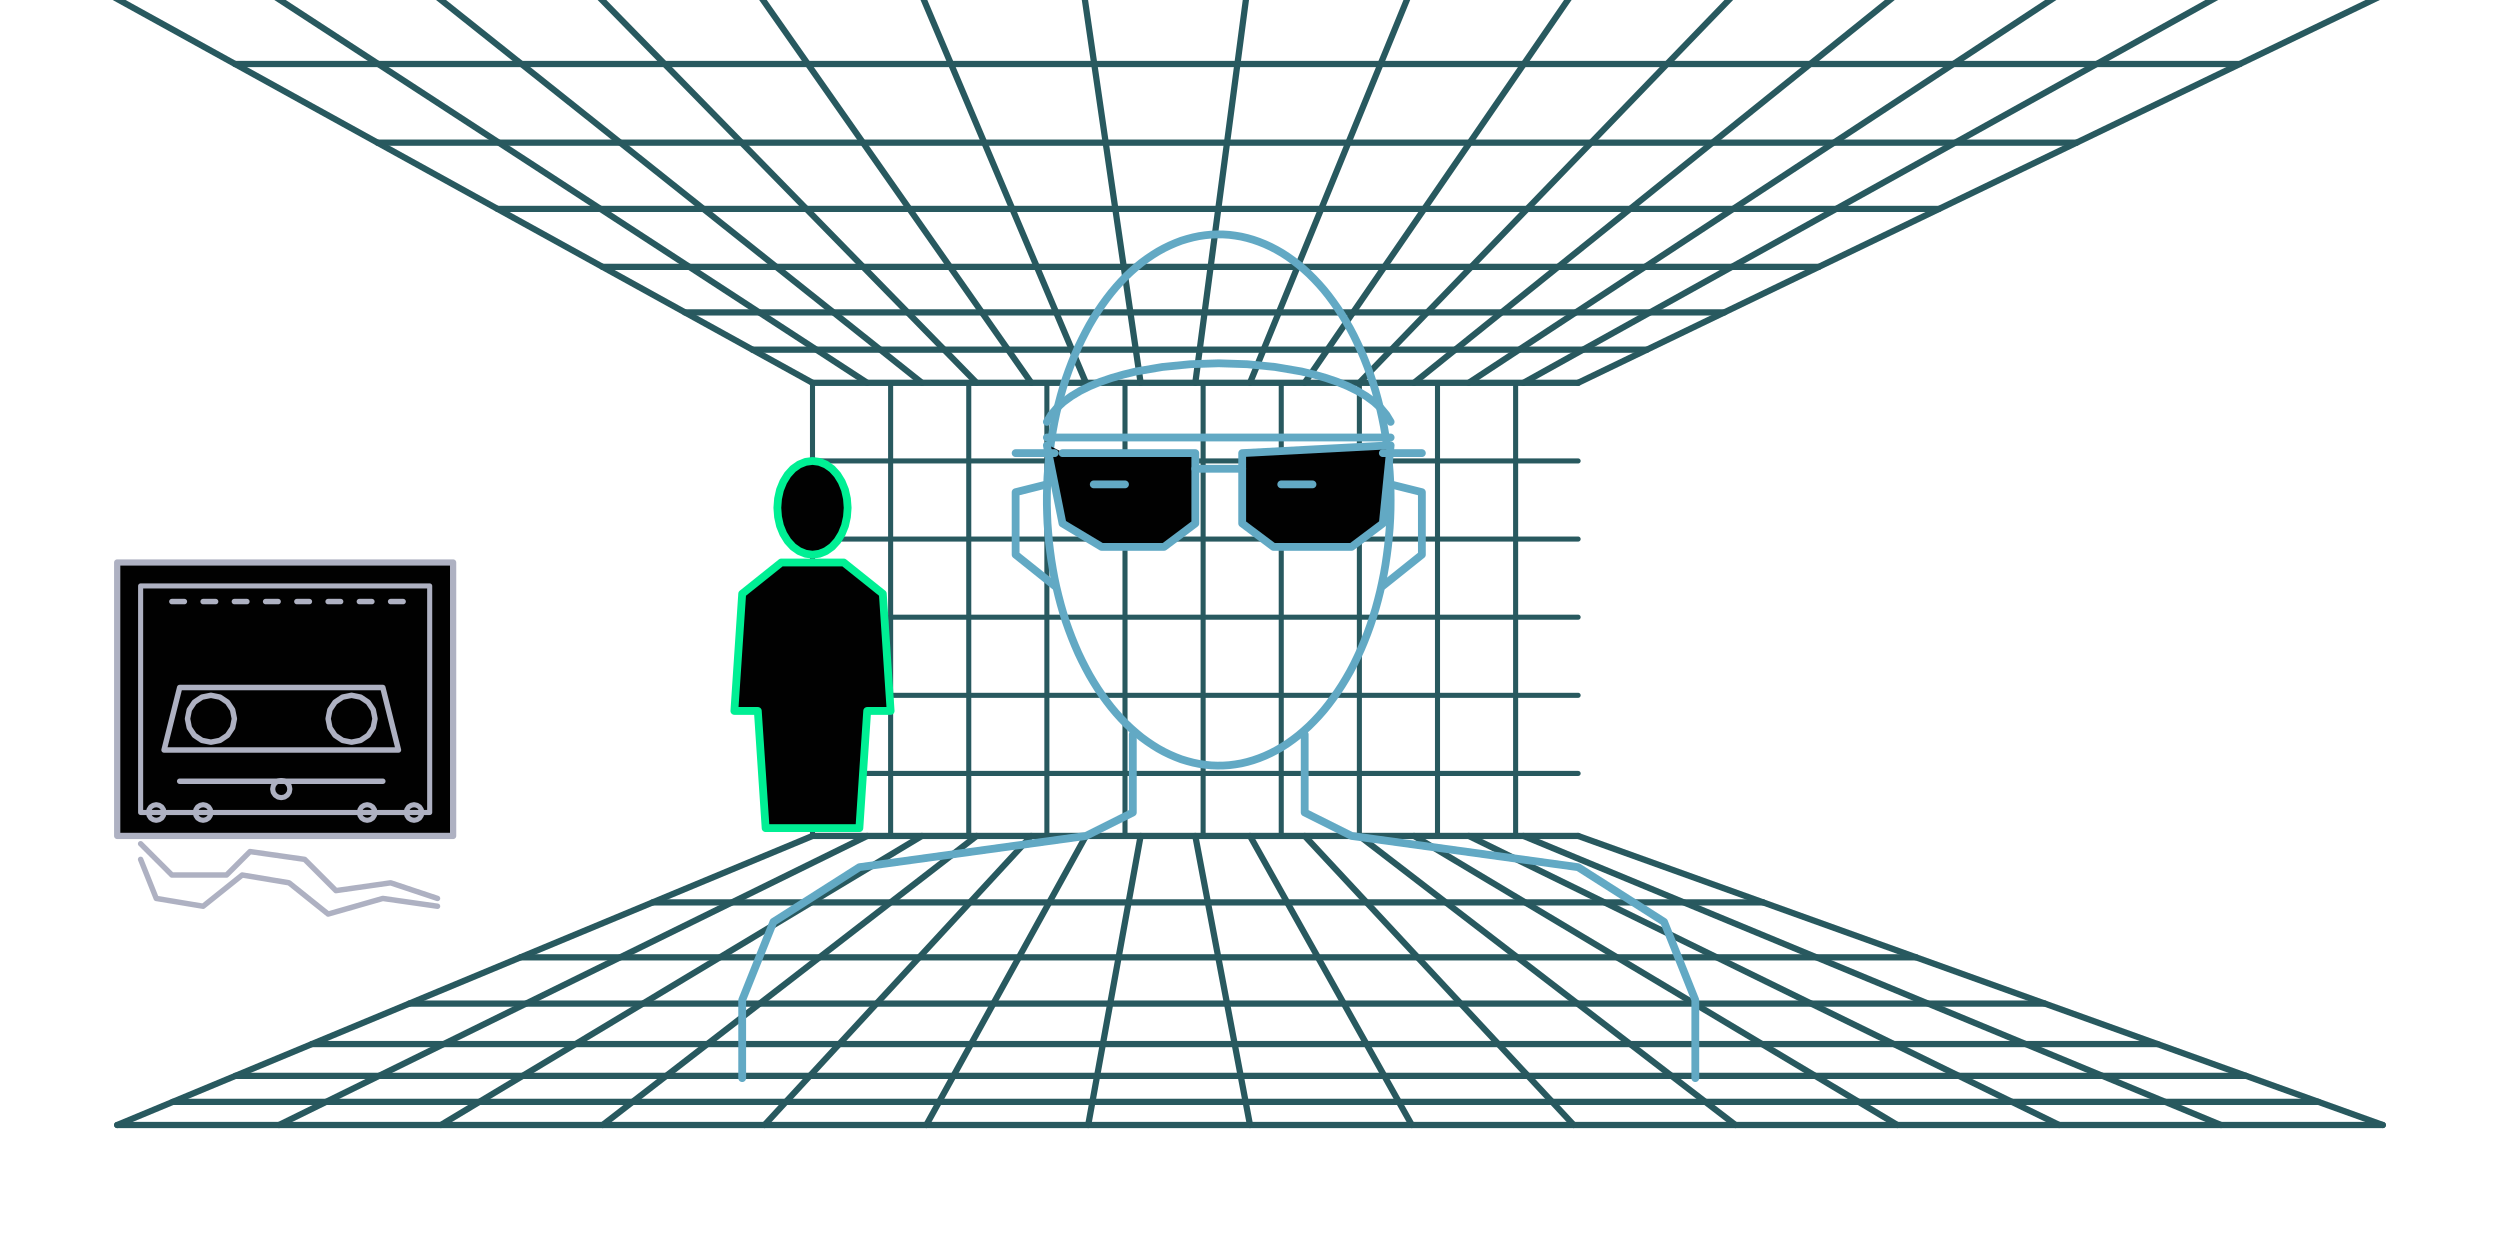
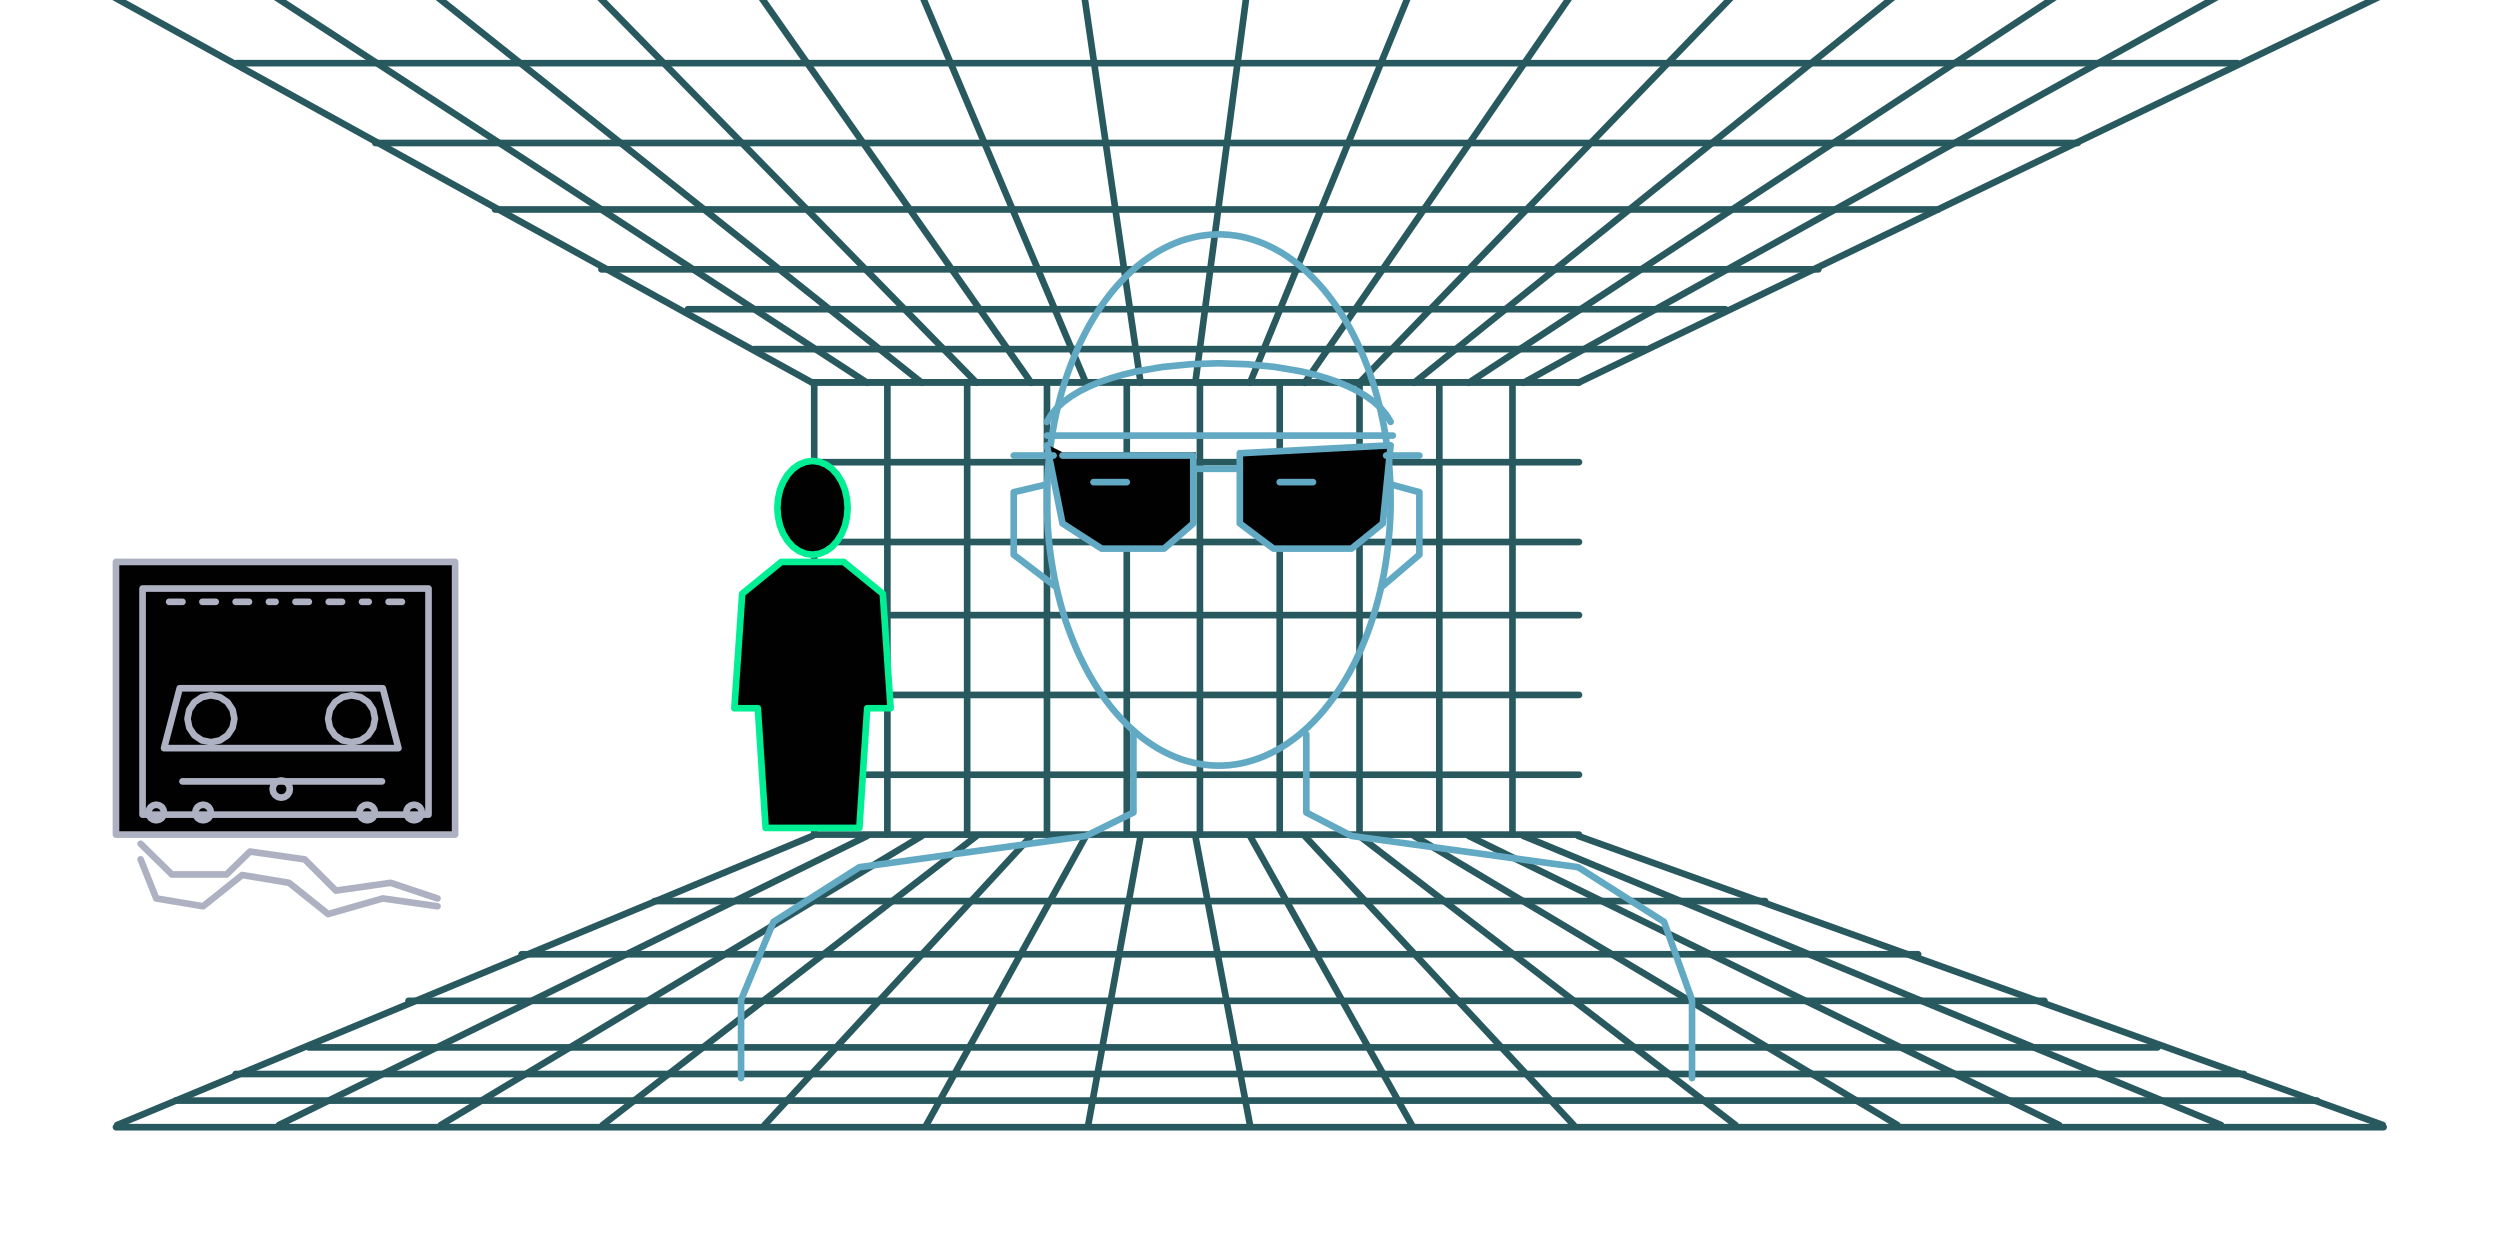
<svg xmlns="http://www.w3.org/2000/svg" width="320" height="160" viewBox="0 0 320 160">
-   <line x1="8" y1="-4" x2="104" y2="49" stroke="#28595f" stroke-width="0.8" stroke-linecap="round" />
-   <line x1="104" y1="107" x2="15" y2="144" stroke="#28595f" stroke-width="0.8" stroke-linecap="round" />
-   <line x1="29.71" y1="-4" x2="111" y2="49" stroke="#28595f" stroke-width="0.8" stroke-linecap="round" />
-   <line x1="111" y1="107" x2="35.71" y2="144" stroke="#28595f" stroke-width="0.8" stroke-linecap="round" />
-   <line x1="51.43" y1="-4" x2="118" y2="49" stroke="#28595f" stroke-width="0.8" stroke-linecap="round" />
-   <line x1="118" y1="107" x2="56.43" y2="144" stroke="#28595f" stroke-width="0.8" stroke-linecap="round" />
-   <line x1="73.14" y1="-4" x2="125" y2="49" stroke="#28595f" stroke-width="0.8" stroke-linecap="round" />
-   <line x1="125" y1="107" x2="77.14" y2="144" stroke="#28595f" stroke-width="0.8" stroke-linecap="round" />
-   <line x1="94.86" y1="-4" x2="132" y2="49" stroke="#28595f" stroke-width="0.8" stroke-linecap="round" />
-   <line x1="132" y1="107" x2="97.86" y2="144" stroke="#28595f" stroke-width="0.8" stroke-linecap="round" />
-   <line x1="116.57" y1="-4" x2="139" y2="49" stroke="#28595f" stroke-width="0.8" stroke-linecap="round" />
-   <line x1="139" y1="107" x2="118.57" y2="144" stroke="#28595f" stroke-width="0.8" stroke-linecap="round" />
-   <line x1="138.29" y1="-4" x2="146" y2="49" stroke="#28595f" stroke-width="0.8" stroke-linecap="round" />
-   <line x1="146" y1="107" x2="139.29" y2="144" stroke="#28595f" stroke-width="0.8" stroke-linecap="round" />
-   <line x1="160" y1="-4" x2="153" y2="49" stroke="#28595f" stroke-width="0.8" stroke-linecap="round" />
-   <line x1="153" y1="107" x2="160" y2="144" stroke="#28595f" stroke-width="0.8" stroke-linecap="round" />
-   <line x1="181.71" y1="-4" x2="160" y2="49" stroke="#28595f" stroke-width="0.8" stroke-linecap="round" />
-   <line x1="160" y1="107" x2="180.71" y2="144" stroke="#28595f" stroke-width="0.8" stroke-linecap="round" />
-   <line x1="203.43" y1="-4" x2="167" y2="49" stroke="#28595f" stroke-width="0.8" stroke-linecap="round" />
-   <line x1="167" y1="107" x2="201.43" y2="144" stroke="#28595f" stroke-width="0.8" stroke-linecap="round" />
-   <line x1="225.14" y1="-4" x2="174" y2="49" stroke="#28595f" stroke-width="0.8" stroke-linecap="round" />
-   <line x1="174" y1="107" x2="222.14" y2="144" stroke="#28595f" stroke-width="0.8" stroke-linecap="round" />
-   <line x1="246.86" y1="-4" x2="181" y2="49" stroke="#28595f" stroke-width="0.8" stroke-linecap="round" />
-   <line x1="181" y1="107" x2="242.86" y2="144" stroke="#28595f" stroke-width="0.8" stroke-linecap="round" />
-   <line x1="268.57" y1="-4" x2="188" y2="49" stroke="#28595f" stroke-width="0.8" stroke-linecap="round" />
-   <line x1="188" y1="107" x2="263.57" y2="144" stroke="#28595f" stroke-width="0.8" stroke-linecap="round" />
-   <line x1="290.29" y1="-4" x2="195" y2="49" stroke="#28595f" stroke-width="0.8" stroke-linecap="round" />
-   <line x1="195" y1="107" x2="284.29" y2="144" stroke="#28595f" stroke-width="0.8" stroke-linecap="round" />
-   <line x1="312" y1="-4" x2="202" y2="49" stroke="#28595f" stroke-width="0.8" stroke-linecap="round" />
-   <line x1="202" y1="107" x2="305" y2="144" stroke="#28595f" stroke-width="0.8" stroke-linecap="round" />
-   <line x1="8" y1="-4" x2="312" y2="-4" stroke="#28595f" stroke-width="0.8" stroke-linecap="round" />
-   <line x1="104" y1="107" x2="202" y2="107" stroke="#28595f" stroke-width="0.8" stroke-linecap="round" />
-   <line x1="30.08" y1="8.19" x2="286.7" y2="8.19" stroke="#28595f" stroke-width="0.8" stroke-linecap="round" />
-   <line x1="83.53" y1="115.51" x2="225.69" y2="115.51" stroke="#28595f" stroke-width="0.8" stroke-linecap="round" />
-   <line x1="48.32" y1="18.26" x2="265.8" y2="18.26" stroke="#28595f" stroke-width="0.8" stroke-linecap="round" />
-   <line x1="66.62" y1="122.54" x2="245.26" y2="122.54" stroke="#28595f" stroke-width="0.8" stroke-linecap="round" />
-   <line x1="63.68" y1="26.74" x2="248.2" y2="26.74" stroke="#28595f" stroke-width="0.8" stroke-linecap="round" />
-   <line x1="52.38" y1="128.46" x2="261.74" y2="128.46" stroke="#28595f" stroke-width="0.8" stroke-linecap="round" />
-   <line x1="77.12" y1="34.16" x2="232.8" y2="34.16" stroke="#28595f" stroke-width="0.8" stroke-linecap="round" />
-   <line x1="39.92" y1="133.64" x2="276.16" y2="133.64" stroke="#28595f" stroke-width="0.8" stroke-linecap="round" />
-   <line x1="87.68" y1="39.99" x2="220.7" y2="39.99" stroke="#28595f" stroke-width="0.8" stroke-linecap="round" />
-   <line x1="30.13" y1="137.71" x2="287.49" y2="137.71" stroke="#28595f" stroke-width="0.8" stroke-linecap="round" />
-   <line x1="96.32" y1="44.76" x2="210.8" y2="44.76" stroke="#28595f" stroke-width="0.8" stroke-linecap="round" />
-   <line x1="22.12" y1="141.04" x2="296.76" y2="141.04" stroke="#28595f" stroke-width="0.8" stroke-linecap="round" />
-   <line x1="104" y1="49" x2="202" y2="49" stroke="#28595f" stroke-width="0.8" stroke-linecap="round" />
-   <line x1="15" y1="144" x2="305" y2="144" stroke="#28595f" stroke-width="0.8" stroke-linecap="round" />
-   <line x1="104" y1="49" x2="104" y2="107" stroke="#28595f" stroke-width="0.65" stroke-linecap="round" />
-   <line x1="114" y1="49" x2="114" y2="107" stroke="#28595f" stroke-width="0.65" stroke-linecap="round" />
-   <line x1="124" y1="49" x2="124" y2="107" stroke="#28595f" stroke-width="0.65" stroke-linecap="round" />
-   <line x1="134" y1="49" x2="134" y2="107" stroke="#28595f" stroke-width="0.65" stroke-linecap="round" />
-   <line x1="144" y1="49" x2="144" y2="107" stroke="#28595f" stroke-width="0.65" stroke-linecap="round" />
-   <line x1="154" y1="49" x2="154" y2="107" stroke="#28595f" stroke-width="0.65" stroke-linecap="round" />
-   <line x1="164" y1="49" x2="164" y2="107" stroke="#28595f" stroke-width="0.65" stroke-linecap="round" />
-   <line x1="174" y1="49" x2="174" y2="107" stroke="#28595f" stroke-width="0.65" stroke-linecap="round" />
-   <line x1="184" y1="49" x2="184" y2="107" stroke="#28595f" stroke-width="0.65" stroke-linecap="round" />
-   <line x1="194" y1="49" x2="194" y2="107" stroke="#28595f" stroke-width="0.65" stroke-linecap="round" />
-   <line x1="104" y1="49" x2="202" y2="49" stroke="#28595f" stroke-width="0.65" stroke-linecap="round" />
-   <line x1="104" y1="59" x2="202" y2="59" stroke="#28595f" stroke-width="0.65" stroke-linecap="round" />
-   <line x1="104" y1="69" x2="202" y2="69" stroke="#28595f" stroke-width="0.65" stroke-linecap="round" />
-   <line x1="104" y1="79" x2="202" y2="79" stroke="#28595f" stroke-width="0.65" stroke-linecap="round" />
-   <line x1="104" y1="89" x2="202" y2="89" stroke="#28595f" stroke-width="0.65" stroke-linecap="round" />
-   <line x1="104" y1="99" x2="202" y2="99" stroke="#28595f" stroke-width="0.65" stroke-linecap="round" />
+   <line x1="8" y1="-4" x2="104" y2="49" stroke="#28595f" stroke-width="0.851" stroke-linecap="round" />
+   <line x1="104" y1="107" x2="15" y2="144" stroke="#28595f" stroke-width="0.851" stroke-linecap="round" />
+   <line x1="29.71" y1="-4" x2="111" y2="49" stroke="#28595f" stroke-width="0.851" stroke-linecap="round" />
+   <line x1="111" y1="107" x2="35.71" y2="144" stroke="#28595f" stroke-width="0.851" stroke-linecap="round" />
+   <line x1="51.43" y1="-4" x2="118" y2="49" stroke="#28595f" stroke-width="0.851" stroke-linecap="round" />
+   <line x1="118" y1="107" x2="56.43" y2="144" stroke="#28595f" stroke-width="0.851" stroke-linecap="round" />
+   <line x1="73.14" y1="-4" x2="125" y2="49" stroke="#28595f" stroke-width="0.851" stroke-linecap="round" />
+   <line x1="125" y1="107" x2="77.14" y2="144" stroke="#28595f" stroke-width="0.851" stroke-linecap="round" />
+   <line x1="94.86" y1="-4" x2="132" y2="49" stroke="#28595f" stroke-width="0.851" stroke-linecap="round" />
+   <line x1="132" y1="107" x2="97.86" y2="144" stroke="#28595f" stroke-width="0.851" stroke-linecap="round" />
+   <line x1="116.57" y1="-4" x2="139" y2="49" stroke="#28595f" stroke-width="0.851" stroke-linecap="round" />
+   <line x1="139" y1="107" x2="118.57" y2="144" stroke="#28595f" stroke-width="0.851" stroke-linecap="round" />
+   <line x1="138.29" y1="-4" x2="146" y2="49" stroke="#28595f" stroke-width="0.851" stroke-linecap="round" />
+   <line x1="146" y1="107" x2="139.29" y2="144" stroke="#28595f" stroke-width="0.851" stroke-linecap="round" />
+   <line x1="160" y1="-4" x2="153" y2="49" stroke="#28595f" stroke-width="0.851" stroke-linecap="round" />
+   <line x1="153" y1="107" x2="160" y2="144" stroke="#28595f" stroke-width="0.851" stroke-linecap="round" />
+   <line x1="181.71" y1="-4" x2="160" y2="49" stroke="#28595f" stroke-width="0.851" stroke-linecap="round" />
+   <line x1="160" y1="107" x2="180.71" y2="144" stroke="#28595f" stroke-width="0.851" stroke-linecap="round" />
+   <line x1="203.43" y1="-4" x2="167" y2="49" stroke="#28595f" stroke-width="0.851" stroke-linecap="round" />
+   <line x1="167" y1="107" x2="201.43" y2="144" stroke="#28595f" stroke-width="0.851" stroke-linecap="round" />
+   <line x1="225.14" y1="-4" x2="174" y2="49" stroke="#28595f" stroke-width="0.851" stroke-linecap="round" />
+   <line x1="174" y1="107" x2="222.14" y2="144" stroke="#28595f" stroke-width="0.851" stroke-linecap="round" />
+   <line x1="246.86" y1="-4" x2="181" y2="49" stroke="#28595f" stroke-width="0.851" stroke-linecap="round" />
+   <line x1="181" y1="107" x2="242.86" y2="144" stroke="#28595f" stroke-width="0.851" stroke-linecap="round" />
+   <line x1="268.57" y1="-4" x2="188" y2="49" stroke="#28595f" stroke-width="0.851" stroke-linecap="round" />
+   <line x1="188" y1="107" x2="263.57" y2="144" stroke="#28595f" stroke-width="0.851" stroke-linecap="round" />
+   <line x1="290.29" y1="-4" x2="195" y2="49" stroke="#28595f" stroke-width="0.851" stroke-linecap="round" />
+   <line x1="195" y1="107" x2="284.29" y2="144" stroke="#28595f" stroke-width="0.851" stroke-linecap="round" />
+   <line x1="312" y1="-4" x2="202" y2="49" stroke="#28595f" stroke-width="0.851" stroke-linecap="round" />
+   <line x1="202" y1="107" x2="305" y2="144" stroke="#28595f" stroke-width="0.851" stroke-linecap="round" />
+   <line x1="8.033" y1="-3.83" x2="311.913" y2="-3.83" stroke="#28595f" stroke-width="0.851" stroke-linecap="round" />
+   <line x1="104.219" y1="106.826" x2="202.108" y2="106.826" stroke="#28595f" stroke-width="0.851" stroke-linecap="round" />
+   <line x1="30.165" y1="8.086" x2="286.377" y2="8.086" stroke="#28595f" stroke-width="0.851" stroke-linecap="round" />
+   <line x1="83.79" y1="115.338" x2="225.942" y2="115.338" stroke="#28595f" stroke-width="0.851" stroke-linecap="round" />
+   <line x1="48.04" y1="18.301" x2="265.949" y2="18.301" stroke="#28595f" stroke-width="0.851" stroke-linecap="round" />
+   <line x1="66.766" y1="122.148" x2="245.519" y2="122.148" stroke="#28595f" stroke-width="0.851" stroke-linecap="round" />
+   <line x1="63.362" y1="26.813" x2="248.073" y2="26.813" stroke="#28595f" stroke-width="0.851" stroke-linecap="round" />
+   <line x1="52.296" y1="128.106" x2="261.692" y2="128.106" stroke="#28595f" stroke-width="0.851" stroke-linecap="round" />
+   <line x1="76.981" y1="34.474" x2="232.751" y2="34.474" stroke="#28595f" stroke-width="0.851" stroke-linecap="round" />
+   <line x1="39.528" y1="134.065" x2="276.163" y2="134.065" stroke="#28595f" stroke-width="0.851" stroke-linecap="round" />
+   <line x1="88.047" y1="39.581" x2="220.835" y2="39.581" stroke="#28595f" stroke-width="0.851" stroke-linecap="round" />
+   <line x1="30.165" y1="137.47" x2="287.229" y2="137.47" stroke="#28595f" stroke-width="0.851" stroke-linecap="round" />
+   <line x1="96.559" y1="44.688" x2="210.62" y2="44.688" stroke="#28595f" stroke-width="0.851" stroke-linecap="round" />
+   <line x1="22.504" y1="140.875" x2="296.592" y2="140.875" stroke="#28595f" stroke-width="0.851" stroke-linecap="round" />
+   <line x1="104.219" y1="48.944" x2="202.108" y2="48.944" stroke="#28595f" stroke-width="0.851" stroke-linecap="round" />
+   <line x1="14.843" y1="144.279" x2="305.104" y2="144.279" stroke="#28595f" stroke-width="0.851" stroke-linecap="round" />
+   <line x1="104.219" y1="48.944" x2="104.219" y2="106.826" stroke="#28595f" stroke-width="0.851" stroke-linecap="round" />
+   <line x1="113.583" y1="48.944" x2="113.583" y2="106.826" stroke="#28595f" stroke-width="0.851" stroke-linecap="round" />
+   <line x1="123.797" y1="48.944" x2="123.797" y2="106.826" stroke="#28595f" stroke-width="0.851" stroke-linecap="round" />
+   <line x1="134.012" y1="48.944" x2="134.012" y2="106.826" stroke="#28595f" stroke-width="0.851" stroke-linecap="round" />
+   <line x1="144.226" y1="48.944" x2="144.226" y2="106.826" stroke="#28595f" stroke-width="0.851" stroke-linecap="round" />
+   <line x1="153.589" y1="48.944" x2="153.589" y2="106.826" stroke="#28595f" stroke-width="0.851" stroke-linecap="round" />
+   <line x1="163.804" y1="48.944" x2="163.804" y2="106.826" stroke="#28595f" stroke-width="0.851" stroke-linecap="round" />
+   <line x1="174.018" y1="48.944" x2="174.018" y2="106.826" stroke="#28595f" stroke-width="0.851" stroke-linecap="round" />
+   <line x1="184.233" y1="48.944" x2="184.233" y2="106.826" stroke="#28595f" stroke-width="0.851" stroke-linecap="round" />
+   <line x1="193.596" y1="48.944" x2="193.596" y2="106.826" stroke="#28595f" stroke-width="0.851" stroke-linecap="round" />
+   <line x1="104.219" y1="48.944" x2="202.108" y2="48.944" stroke="#28595f" stroke-width="0.851" stroke-linecap="round" />
+   <line x1="104.219" y1="59.159" x2="202.108" y2="59.159" stroke="#28595f" stroke-width="0.851" stroke-linecap="round" />
+   <line x1="104.219" y1="69.373" x2="202.108" y2="69.373" stroke="#28595f" stroke-width="0.851" stroke-linecap="round" />
+   <line x1="104.219" y1="78.737" x2="202.108" y2="78.737" stroke="#28595f" stroke-width="0.851" stroke-linecap="round" />
+   <line x1="104.219" y1="88.951" x2="202.108" y2="88.951" stroke="#28595f" stroke-width="0.851" stroke-linecap="round" />
+   <line x1="104.219" y1="99.165" x2="202.108" y2="99.165" stroke="#28595f" stroke-width="0.851" stroke-linecap="round" />
  <g id="gate_person">
-     <path d="M108.5 65 L108.41 66.17 L108.16 67.3 L107.74 68.33 L107.18 69.24 L106.5 69.99 L105.72 70.54 L104.88 70.88 L104 71 L103.12 70.88 L102.28 70.54 L101.5 69.99 L100.82 69.24 L100.26 68.33 L99.84 67.3 L99.59 66.17 L99.5 65 L99.59 63.83 L99.84 62.7 L100.26 61.67 L100.82 60.76 L101.5 60.01 L102.28 59.46 L103.12 59.12 L104 59 L104.88 59.12 L105.72 59.46 L106.5 60.01 L107.18 60.76 L107.74 61.67 L108.16 62.7 L108.41 63.83 Z" fill="#010101" stroke="#00ef94" stroke-width="1" stroke-linecap="round" stroke-linejoin="round" />
-     <path d="M100 72 L95 76 L94 91 L97 91 L98 106 L103 106 L105 106 L110 106 L111 91 L114 91 L113 76 L108 72 Z" fill="#010101" stroke="#00ef94" stroke-width="1" stroke-linecap="round" stroke-linejoin="round" />
+     <path d="M108.5 65 L108.41 66.17 L108.16 67.3 L107.74 68.33 L107.18 69.24 L106.5 69.99 L105.72 70.54 L104.88 70.88 L104 71 L103.12 70.88 L102.28 70.54 L101.5 69.99 L100.82 69.24 L100.26 68.33 L99.84 67.3 L99.59 66.17 L99.5 65 L99.59 63.83 L99.84 62.7 L100.26 61.67 L100.82 60.76 L101.5 60.01 L102.28 59.46 L103.12 59.12 L104 59 L104.88 59.12 L105.72 59.46 L106.5 60.01 L107.18 60.76 L107.74 61.67 L108.16 62.7 L108.41 63.83 Z" fill="#010101" stroke="#00ef94" stroke-width="0.851" stroke-linecap="round" stroke-linejoin="round" />
+     <path d="M100 71.927 L95 76 L94 90.653 L97 90.653 L98 105.975 L103 105.975 L105 105.975 L110 105.975 L111 90.653 L114 90.653 L113 76 L108 71.927 Z" fill="#010101" stroke="#00ef94" stroke-width="0.851" stroke-linecap="round" stroke-linejoin="round" />
  </g>
-   <path d="M15 72 L58 72 L58 107 L15 107 Z" fill="#010101" stroke="#aeb1c2" stroke-width="0.8" stroke-linecap="round" stroke-linejoin="round" />
-   <path d="M18 75 L55 75 L55 104 L18 104 Z" fill="none" stroke="#aeb1c2" stroke-width="0.65" stroke-linecap="round" stroke-linejoin="round" />
-   <path d="M23 88 L49 88 L51 96 L21 96 Z" fill="none" stroke="#aeb1c2" stroke-width="0.7" stroke-linecap="round" stroke-linejoin="round" />
-   <path d="M30 92 L29.77 93.15 L29.12 94.12 L28.15 94.77 L27 95 L25.85 94.77 L24.88 94.12 L24.23 93.15 L24 92 L24.23 90.85 L24.88 89.88 L25.85 89.23 L27 89 L28.15 89.23 L29.12 89.88 L29.77 90.85 Z" fill="none" stroke="#aeb1c2" stroke-width="0.7" stroke-linecap="round" stroke-linejoin="round" />
-   <path d="M48 92 L47.77 93.15 L47.12 94.12 L46.15 94.77 L45 95 L43.85 94.77 L42.88 94.12 L42.23 93.15 L42 92 L42.23 90.85 L42.88 89.88 L43.85 89.23 L45 89 L46.15 89.23 L47.12 89.88 L47.77 90.85 Z" fill="none" stroke="#aeb1c2" stroke-width="0.7" stroke-linecap="round" stroke-linejoin="round" />
-   <line x1="23" y1="100" x2="49" y2="100" stroke="#aeb1c2" stroke-width="0.7" stroke-linecap="round" />
-   <line x1="22" y1="77" x2="23.6" y2="77" stroke="#aeb1c2" stroke-width="0.7" stroke-linecap="round" />
-   <line x1="26" y1="77" x2="27.6" y2="77" stroke="#aeb1c2" stroke-width="0.7" stroke-linecap="round" />
-   <line x1="30" y1="77" x2="31.6" y2="77" stroke="#aeb1c2" stroke-width="0.7" stroke-linecap="round" />
-   <line x1="34" y1="77" x2="35.6" y2="77" stroke="#aeb1c2" stroke-width="0.7" stroke-linecap="round" />
-   <line x1="38" y1="77" x2="39.6" y2="77" stroke="#aeb1c2" stroke-width="0.7" stroke-linecap="round" />
-   <line x1="42" y1="77" x2="43.6" y2="77" stroke="#aeb1c2" stroke-width="0.7" stroke-linecap="round" />
-   <line x1="46" y1="77" x2="47.6" y2="77" stroke="#aeb1c2" stroke-width="0.7" stroke-linecap="round" />
-   <line x1="50" y1="77" x2="51.6" y2="77" stroke="#aeb1c2" stroke-width="0.7" stroke-linecap="round" />
-   <path d="M21 104 L20.92 104.38 L20.71 104.71 L20.38 104.92 L20 105 L19.62 104.92 L19.29 104.71 L19.08 104.38 L19 104 L19.08 103.62 L19.29 103.29 L19.62 103.08 L20 103 L20.38 103.08 L20.71 103.29 L20.92 103.62 Z" fill="none" stroke="#aeb1c2" stroke-width="0.65" stroke-linecap="round" stroke-linejoin="round" />
-   <path d="M27 104 L26.92 104.38 L26.71 104.71 L26.38 104.92 L26 105 L25.62 104.92 L25.29 104.71 L25.08 104.38 L25 104 L25.08 103.62 L25.29 103.29 L25.62 103.08 L26 103 L26.38 103.08 L26.71 103.29 L26.92 103.62 Z" fill="none" stroke="#aeb1c2" stroke-width="0.65" stroke-linecap="round" stroke-linejoin="round" />
-   <path d="M48 104 L47.92 104.38 L47.71 104.71 L47.38 104.92 L47 105 L46.62 104.92 L46.29 104.71 L46.08 104.38 L46 104 L46.08 103.62 L46.29 103.29 L46.62 103.08 L47 103 L47.38 103.08 L47.71 103.29 L47.92 103.62 Z" fill="none" stroke="#aeb1c2" stroke-width="0.65" stroke-linecap="round" stroke-linejoin="round" />
-   <path d="M54 104 L53.92 104.38 L53.71 104.71 L53.38 104.92 L53 105 L52.62 104.92 L52.29 104.71 L52.08 104.38 L52 104 L52.08 103.62 L52.29 103.29 L52.62 103.08 L53 103 L53.38 103.08 L53.71 103.29 L53.92 103.62 Z" fill="none" stroke="#aeb1c2" stroke-width="0.65" stroke-linecap="round" stroke-linejoin="round" />
-   <path d="M37.1 101 L37.02 101.42 L36.78 101.78 L36.42 102.02 L36 102.1 L35.58 102.02 L35.22 101.78 L34.98 101.42 L34.9 101 L34.98 100.58 L35.22 100.22 L35.58 99.98 L36 99.9 L36.42 99.98 L36.78 100.22 L37.02 100.58 Z" fill="none" stroke="#aeb1c2" stroke-width="0.65" stroke-linecap="round" stroke-linejoin="round" />
-   <polyline points="18,108 22,112 29,112 32,109 39,110 43,114 50,113 56,115" fill="none" stroke="#aeb1c2" stroke-width="0.7" stroke-linecap="round" stroke-linejoin="round" />
-   <polyline points="18,110 20,115 26,116 31,112 37,113 42,117 49,115 56,116" fill="none" stroke="#aeb1c2" stroke-width="0.7" stroke-linecap="round" stroke-linejoin="round" />
+   <path d="M14.843 71.927 L58.254 71.927 L58.254 106.826 L14.843 106.826 Z" fill="#010101" stroke="#aeb1c2" stroke-width="0.851" stroke-linecap="round" stroke-linejoin="round" />
+   <path d="M18.248 75.332 L54.849 75.332 L54.849 104.273 L18.248 104.273 Z" fill="none" stroke="#aeb1c2" stroke-width="0.851" stroke-linecap="round" stroke-linejoin="round" />
+   <path d="M23 88.1 L49 88.1 L51 95.761 L21 95.761 Z" fill="none" stroke="#aeb1c2" stroke-width="0.851" stroke-linecap="round" stroke-linejoin="round" />
+   <path d="M30 92 L29.77 93.15 L29.12 94.12 L28.15 94.77 L27 95 L25.85 94.77 L24.88 94.12 L24.23 93.15 L24 92 L24.23 90.85 L24.88 89.88 L25.85 89.23 L27 89 L28.15 89.23 L29.12 89.88 L29.77 90.85 Z" fill="none" stroke="#aeb1c2" stroke-width="0.851" stroke-linecap="round" stroke-linejoin="round" />
+   <path d="M48 92 L47.77 93.15 L47.12 94.12 L46.15 94.77 L45 95 L43.85 94.77 L42.88 94.12 L42.23 93.15 L42 92 L42.23 90.85 L42.88 89.88 L43.85 89.23 L45 89 L46.15 89.23 L47.12 89.88 L47.77 90.85 Z" fill="none" stroke="#aeb1c2" stroke-width="0.851" stroke-linecap="round" stroke-linejoin="round" />
+   <line x1="23.355" y1="100.017" x2="48.891" y2="100.017" stroke="#aeb1c2" stroke-width="0.851" stroke-linecap="round" />
+   <line x1="21.652" y1="77.034" x2="23.355" y2="77.034" stroke="#aeb1c2" stroke-width="0.851" stroke-linecap="round" />
+   <line x1="25.909" y1="77.034" x2="27.611" y2="77.034" stroke="#aeb1c2" stroke-width="0.851" stroke-linecap="round" />
+   <line x1="30.165" y1="77.034" x2="31.867" y2="77.034" stroke="#aeb1c2" stroke-width="0.851" stroke-linecap="round" />
+   <line x1="34.421" y1="77.034" x2="35.272" y2="77.034" stroke="#aeb1c2" stroke-width="0.851" stroke-linecap="round" />
+   <line x1="37.825" y1="77.034" x2="39.528" y2="77.034" stroke="#aeb1c2" stroke-width="0.851" stroke-linecap="round" />
+   <line x1="42.081" y1="77.034" x2="43.784" y2="77.034" stroke="#aeb1c2" stroke-width="0.851" stroke-linecap="round" />
+   <line x1="46.337" y1="77.034" x2="47.189" y2="77.034" stroke="#aeb1c2" stroke-width="0.851" stroke-linecap="round" />
+   <line x1="49.742" y1="77.034" x2="51.445" y2="77.034" stroke="#aeb1c2" stroke-width="0.851" stroke-linecap="round" />
+   <path d="M21 104 L20.92 104.38 L20.71 104.71 L20.38 104.92 L20 105 L19.62 104.92 L19.29 104.71 L19.08 104.38 L19 104 L19.08 103.62 L19.29 103.29 L19.62 103.08 L20 103 L20.38 103.08 L20.71 103.29 L20.92 103.62 Z" fill="none" stroke="#aeb1c2" stroke-width="0.851" stroke-linecap="round" stroke-linejoin="round" />
+   <path d="M27 104 L26.92 104.38 L26.71 104.71 L26.38 104.92 L26 105 L25.62 104.92 L25.29 104.71 L25.08 104.38 L25 104 L25.08 103.62 L25.29 103.29 L25.62 103.08 L26 103 L26.38 103.08 L26.71 103.29 L26.92 103.62 Z" fill="none" stroke="#aeb1c2" stroke-width="0.851" stroke-linecap="round" stroke-linejoin="round" />
+   <path d="M48 104 L47.92 104.38 L47.71 104.71 L47.38 104.92 L47 105 L46.62 104.92 L46.29 104.71 L46.08 104.38 L46 104 L46.08 103.62 L46.29 103.29 L46.62 103.08 L47 103 L47.38 103.08 L47.71 103.29 L47.92 103.62 Z" fill="none" stroke="#aeb1c2" stroke-width="0.851" stroke-linecap="round" stroke-linejoin="round" />
+   <path d="M54 104 L53.92 104.38 L53.71 104.71 L53.38 104.92 L53 105 L52.62 104.92 L52.29 104.71 L52.08 104.38 L52 104 L52.08 103.62 L52.29 103.29 L52.62 103.08 L53 103 L53.38 103.08 L53.71 103.29 L53.92 103.62 Z" fill="none" stroke="#aeb1c2" stroke-width="0.851" stroke-linecap="round" stroke-linejoin="round" />
+   <path d="M37.1 101 L37.02 101.42 L36.78 101.78 L36.42 102.02 L36 102.1 L35.58 102.02 L35.22 101.78 L34.98 101.42 L34.9 101 L34.98 100.58 L35.22 100.22 L35.58 99.98 L36 99.9 L36.42 99.98 L36.78 100.22 L37.02 100.58 Z" fill="none" stroke="#aeb1c2" stroke-width="0.851" stroke-linecap="round" stroke-linejoin="round" />
+   <polyline points="18,108 22,111.933 29,111.933 32,109 39,110 43,114 50,113 56,115" fill="none" stroke="#aeb1c2" stroke-width="0.851" stroke-linecap="round" stroke-linejoin="round" />
+   <polyline points="18,110 20,115 26,116 31,112 37,113 42,117 49,115 56,116" fill="none" stroke="#aeb1c2" stroke-width="0.851" stroke-linecap="round" stroke-linejoin="round" />
  <g id="face">
-     <path d="M178 64 L177.99 65.19 L177.95 66.38 L177.88 67.57 L177.78 68.76 L177.66 69.94 L177.51 71.11 L177.34 72.27 L177.14 73.42 L176.91 74.56 L176.66 75.69 L176.38 76.8 L176.08 77.9 L175.75 78.98 L175.4 80.04 L175.02 81.09 L174.62 82.11 L174.2 83.11 L173.75 84.08 L173.29 85.03 L172.8 85.96 L172.29 86.85 L171.76 87.72 L171.21 88.56 L170.64 89.37 L170.06 90.15 L169.46 90.9 L168.84 91.61 L168.2 92.29 L167.55 92.94 L166.89 93.54 L166.21 94.12 L165.52 94.65 L164.82 95.15 L164.11 95.61 L163.38 96.03 L162.65 96.41 L161.91 96.75 L161.16 97.05 L160.41 97.31 L159.65 97.53 L158.89 97.71 L158.12 97.84 L157.35 97.94 L156.58 97.99 L155.81 98 L155.04 97.97 L154.26 97.89 L153.5 97.78 L152.73 97.62 L151.97 97.42 L151.21 97.19 L150.46 96.9 L149.72 96.58 L148.98 96.22 L148.25 95.82 L147.54 95.38 L146.83 94.9 L146.13 94.39 L145.45 93.83 L144.78 93.24 L144.12 92.62 L143.48 91.96 L142.85 91.26 L142.24 90.53 L141.65 89.77 L141.07 88.97 L140.51 88.15 L139.97 87.29 L139.45 86.41 L138.96 85.5 L138.48 84.56 L138.02 83.6 L137.59 82.61 L137.18 81.6 L136.79 80.57 L136.42 79.52 L136.08 78.44 L135.77 77.36 L135.48 76.25 L135.21 75.13 L134.97 73.99 L134.76 72.85 L134.57 71.69 L134.41 70.52 L134.27 69.35 L134.17 68.17 L134.08 66.98 L134.03 65.79 L134 64.6 L134 63.4 L134.03 62.21 L134.08 61.02 L134.17 59.83 L134.27 58.65 L134.41 57.48 L134.57 56.31 L134.76 55.15 L134.97 54.01 L135.21 52.87 L135.48 51.75 L135.77 50.64 L136.08 49.56 L136.42 48.48 L136.79 47.43 L137.18 46.4 L137.59 45.39 L138.02 44.4 L138.48 43.44 L138.96 42.5 L139.45 41.59 L139.97 40.71 L140.51 39.85 L141.07 39.03 L141.65 38.23 L142.24 37.47 L142.85 36.74 L143.48 36.04 L144.12 35.38 L144.78 34.76 L145.45 34.17 L146.13 33.61 L146.83 33.1 L147.54 32.62 L148.25 32.18 L148.98 31.78 L149.72 31.42 L150.46 31.1 L151.21 30.81 L151.97 30.58 L152.73 30.38 L153.5 30.22 L154.26 30.11 L155.04 30.03 L155.81 30 L156.58 30.01 L157.35 30.06 L158.12 30.16 L158.89 30.29 L159.65 30.47 L160.41 30.69 L161.16 30.95 L161.91 31.25 L162.65 31.59 L163.38 31.97 L164.11 32.39 L164.82 32.85 L165.52 33.35 L166.21 33.88 L166.89 34.46 L167.55 35.06 L168.2 35.71 L168.84 36.39 L169.46 37.1 L170.06 37.85 L170.64 38.63 L171.21 39.44 L171.76 40.28 L172.29 41.15 L172.8 42.04 L173.29 42.97 L173.75 43.92 L174.2 44.89 L174.62 45.89 L175.02 46.91 L175.4 47.96 L175.75 49.02 L176.08 50.1 L176.38 51.2 L176.66 52.31 L176.91 53.44 L177.14 54.58 L177.34 55.73 L177.51 56.89 L177.66 58.06 L177.78 59.24 L177.88 60.43 L177.95 61.62 L177.99 62.81 Z" fill="none" stroke="#62a9c4" stroke-width="1" stroke-linecap="round" stroke-linejoin="round" />
+     <path d="M178 64 L177.99 65.19 L177.95 66.38 L177.88 67.57 L177.78 68.76 L177.66 69.94 L177.51 71.11 L177.34 72.27 L177.14 73.42 L176.91 74.56 L176.66 75.69 L176.38 76.8 L176.08 77.9 L175.75 78.98 L175.4 80.04 L175.02 81.09 L174.62 82.11 L174.2 83.11 L173.75 84.08 L173.29 85.03 L172.8 85.96 L172.29 86.85 L171.76 87.72 L171.21 88.56 L170.64 89.37 L170.06 90.15 L169.46 90.9 L168.84 91.61 L168.2 92.29 L167.55 92.94 L166.89 93.54 L166.21 94.12 L165.52 94.65 L164.82 95.15 L164.11 95.61 L163.38 96.03 L162.65 96.41 L161.91 96.75 L161.16 97.05 L160.41 97.31 L159.65 97.53 L158.89 97.71 L158.12 97.84 L157.35 97.94 L156.58 97.99 L155.81 98 L155.04 97.97 L154.26 97.89 L153.5 97.78 L152.73 97.62 L151.97 97.42 L151.21 97.19 L150.46 96.9 L149.72 96.58 L148.98 96.22 L148.25 95.82 L147.54 95.38 L146.83 94.9 L146.13 94.39 L145.45 93.83 L144.78 93.24 L144.12 92.62 L143.48 91.96 L142.85 91.26 L142.24 90.53 L141.65 89.77 L141.07 88.97 L140.51 88.15 L139.97 87.29 L139.45 86.41 L138.96 85.5 L138.48 84.56 L138.02 83.6 L137.59 82.61 L137.18 81.6 L136.79 80.57 L136.42 79.52 L136.08 78.44 L135.77 77.36 L135.48 76.25 L135.21 75.13 L134.97 73.99 L134.76 72.85 L134.57 71.69 L134.41 70.52 L134.27 69.35 L134.17 68.17 L134.08 66.98 L134.03 65.79 L134.012 64.6 L134.012 63.4 L134.03 62.21 L134.08 61.02 L134.17 59.83 L134.27 58.65 L134.41 57.48 L134.57 56.31 L134.76 55.15 L134.97 54.01 L135.21 52.87 L135.48 51.75 L135.77 50.64 L136.08 49.56 L136.42 48.48 L136.79 47.43 L137.18 46.4 L137.59 45.39 L138.02 44.4 L138.48 43.44 L138.96 42.5 L139.45 41.59 L139.97 40.71 L140.51 39.85 L141.07 39.03 L141.65 38.23 L142.24 37.47 L142.85 36.74 L143.48 36.04 L144.12 35.38 L144.78 34.76 L145.45 34.17 L146.13 33.61 L146.83 33.1 L147.54 32.62 L148.25 32.18 L148.98 31.78 L149.72 31.42 L150.46 31.1 L151.21 30.81 L151.97 30.58 L152.73 30.38 L153.5 30.22 L154.26 30.11 L155.04 30.03 L155.81 30 L156.58 30.01 L157.35 30.06 L158.12 30.16 L158.89 30.29 L159.65 30.47 L160.41 30.69 L161.16 30.95 L161.91 31.25 L162.65 31.59 L163.38 31.97 L164.11 32.39 L164.82 32.85 L165.52 33.35 L166.21 33.88 L166.89 34.46 L167.55 35.06 L168.2 35.71 L168.84 36.39 L169.46 37.1 L170.06 37.85 L170.64 38.63 L171.21 39.44 L171.76 40.28 L172.29 41.15 L172.8 42.04 L173.29 42.97 L173.75 43.92 L174.2 44.89 L174.62 45.89 L175.02 46.91 L175.4 47.96 L175.75 49.02 L176.08 50.1 L176.38 51.2 L176.66 52.31 L176.91 53.44 L177.14 54.58 L177.34 55.73 L177.51 56.89 L177.66 58.06 L177.78 59.24 L177.88 60.43 L177.95 61.62 L177.99 62.81 Z" fill="none" stroke="#62a9c4" stroke-width="0.851" stroke-linecap="round" stroke-linejoin="round" />
    <path d="M134 57 L136 67 L141 70 L149 70 L153 67 L153 58 L136 58 Z" fill="#010101" stroke="#010101" stroke-width="0.2" stroke-linecap="round" stroke-linejoin="round" />
    <path d="M159 58 L159 67 L163 70 L173 70 L177 67 L178 57 Z" fill="#010101" stroke="#010101" stroke-width="0.2" stroke-linecap="round" stroke-linejoin="round" />
-     <polyline points="134,54 134.55,53.09 135.26,52.24 136.12,51.45 137.12,50.72 138.25,50.04 139.49,49.43 140.84,48.87 142.28,48.38 143.81,47.94 145.41,47.55 148.8,46.97 152.36,46.62 156,46.5 159.64,46.62 163.2,46.97 166.59,47.55 168.19,47.94 169.72,48.38 171.16,48.87 172.51,49.43 173.75,50.04 174.88,50.72 175.88,51.45 176.74,52.24 177.45,53.09 178,54" fill="none" stroke="#62a9c4" stroke-width="1" stroke-linecap="round" stroke-linejoin="round" />
-     <line x1="134" y1="56" x2="178" y2="56" stroke="#62a9c4" stroke-width="1" stroke-linecap="round" />
-     <polyline points="134,57 136,67 141,70 149,70 153,67 153,58 136,58" fill="none" stroke="#62a9c4" stroke-width="1" stroke-linecap="round" stroke-linejoin="round" />
-     <polyline points="159,58 159,67 163,70 173,70 177,67 178,57 159,58" fill="none" stroke="#62a9c4" stroke-width="1" stroke-linecap="round" stroke-linejoin="round" />
-     <line x1="153" y1="60" x2="159" y2="60" stroke="#62a9c4" stroke-width="1" stroke-linecap="round" />
-     <line x1="140" y1="62" x2="144" y2="62" stroke="#62a9c4" stroke-width="1" stroke-linecap="round" />
-     <line x1="164" y1="62" x2="168" y2="62" stroke="#62a9c4" stroke-width="1" stroke-linecap="round" />
-     <line x1="130" y1="58" x2="135" y2="58" stroke="#62a9c4" stroke-width="1" stroke-linecap="round" />
-     <line x1="177" y1="58" x2="182" y2="58" stroke="#62a9c4" stroke-width="1" stroke-linecap="round" />
-     <polyline points="134,62 130,63 130,71 135,75" fill="none" stroke="#62a9c4" stroke-width="1" stroke-linecap="round" stroke-linejoin="round" />
-     <polyline points="178,62 182,63 182,71 177,75" fill="none" stroke="#62a9c4" stroke-width="1" stroke-linecap="round" stroke-linejoin="round" />
-     <polyline points="145,94 145,104 139,107 110,111 99,118 95,128 95,138" fill="none" stroke="#62a9c4" stroke-width="1" stroke-linecap="round" stroke-linejoin="round" />
-     <polyline points="167,94 167,104 173,107 202,111 213,118 217,128 217,138" fill="none" stroke="#62a9c4" stroke-width="1" stroke-linecap="round" stroke-linejoin="round" />
+     <polyline points="134,54 134.55,53.09 135.26,52.24 136.12,51.45 137.12,50.72 138.25,50.04 139.49,49.43 140.84,48.87 142.28,48.38 143.81,47.94 145.41,47.55 148.8,46.97 152.36,46.62 156,46.5 159.64,46.62 163.2,46.97 166.59,47.55 168.19,47.94 169.72,48.38 171.16,48.87 172.51,49.43 173.75,50.04 174.88,50.72 175.88,51.45 176.74,52.24 177.45,53.09 178,54" fill="none" stroke="#62a9c4" stroke-width="0.851" stroke-linecap="round" stroke-linejoin="round" />
+     <line x1="134.012" y1="55.754" x2="178.274" y2="55.754" stroke="#62a9c4" stroke-width="0.851" stroke-linecap="round" />
+     <polyline points="134,57 136,67 141,70.224 149,70.224 152.738,67 152.738,58.308 136,58.308" fill="none" stroke="#62a9c4" stroke-width="0.851" stroke-linecap="round" stroke-linejoin="round" />
+     <polyline points="158.697,58 158.697,67 163,70.224 173,70.224 177,67 178,57 159,58" fill="none" stroke="#62a9c4" stroke-width="0.851" stroke-linecap="round" stroke-linejoin="round" />
+     <line x1="152.738" y1="60.01" x2="158.697" y2="60.01" stroke="#62a9c4" stroke-width="0.851" stroke-linecap="round" />
+     <line x1="139.97" y1="61.712" x2="144.226" y2="61.712" stroke="#62a9c4" stroke-width="0.851" stroke-linecap="round" />
+     <line x1="163.804" y1="61.712" x2="168.06" y2="61.712" stroke="#62a9c4" stroke-width="0.851" stroke-linecap="round" />
+     <line x1="129.756" y1="58.308" x2="134.863" y2="58.308" stroke="#62a9c4" stroke-width="0.851" stroke-linecap="round" />
+     <line x1="177.423" y1="58.308" x2="181.679" y2="58.308" stroke="#62a9c4" stroke-width="0.851" stroke-linecap="round" />
+     <polyline points="134,62 129.756,63 129.756,71 135,75" fill="none" stroke="#62a9c4" stroke-width="0.851" stroke-linecap="round" stroke-linejoin="round" />
+     <polyline points="178,62 181.679,63 181.679,71 177,75" fill="none" stroke="#62a9c4" stroke-width="0.851" stroke-linecap="round" stroke-linejoin="round" />
+     <polyline points="145.077,94 145.077,104 139,107 110,111 99,118 94.856,128 94.856,138" fill="none" stroke="#62a9c4" stroke-width="0.851" stroke-linecap="round" stroke-linejoin="round" />
+     <polyline points="167.209,94 167.209,104 173,107 202,111 213,118 216.579,128 216.579,138" fill="none" stroke="#62a9c4" stroke-width="0.851" stroke-linecap="round" stroke-linejoin="round" />
  </g>
</svg>
